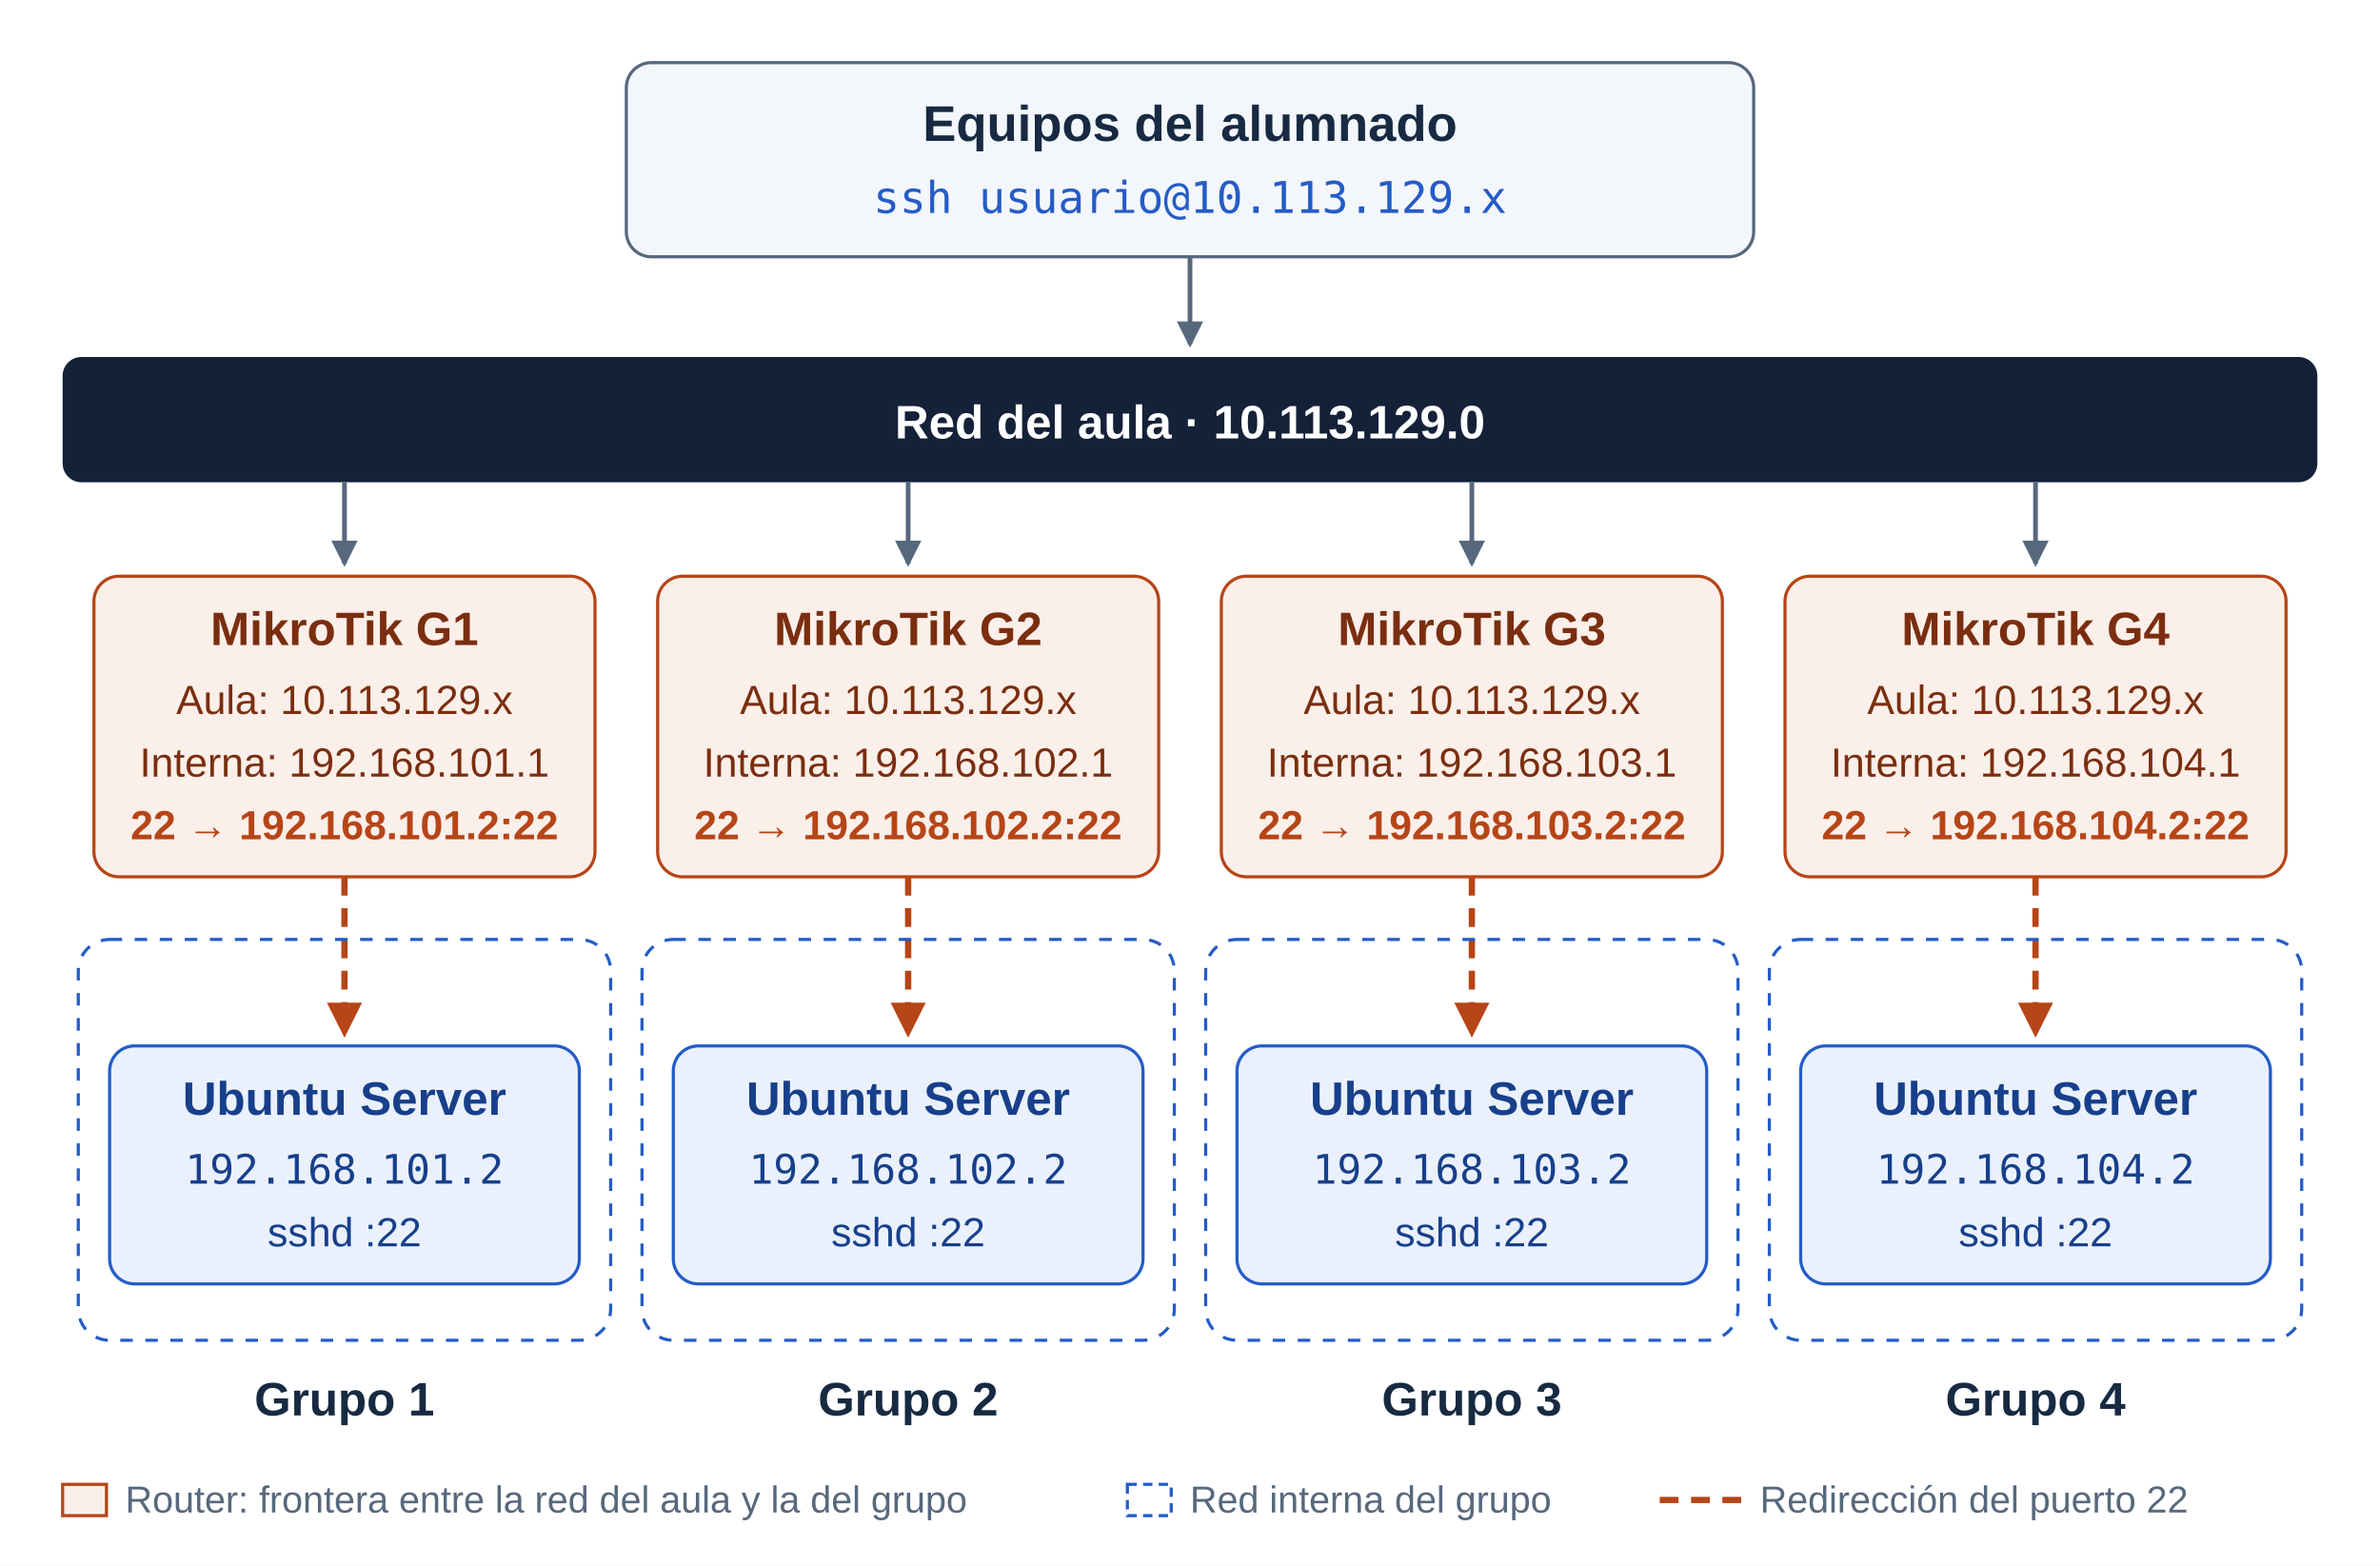
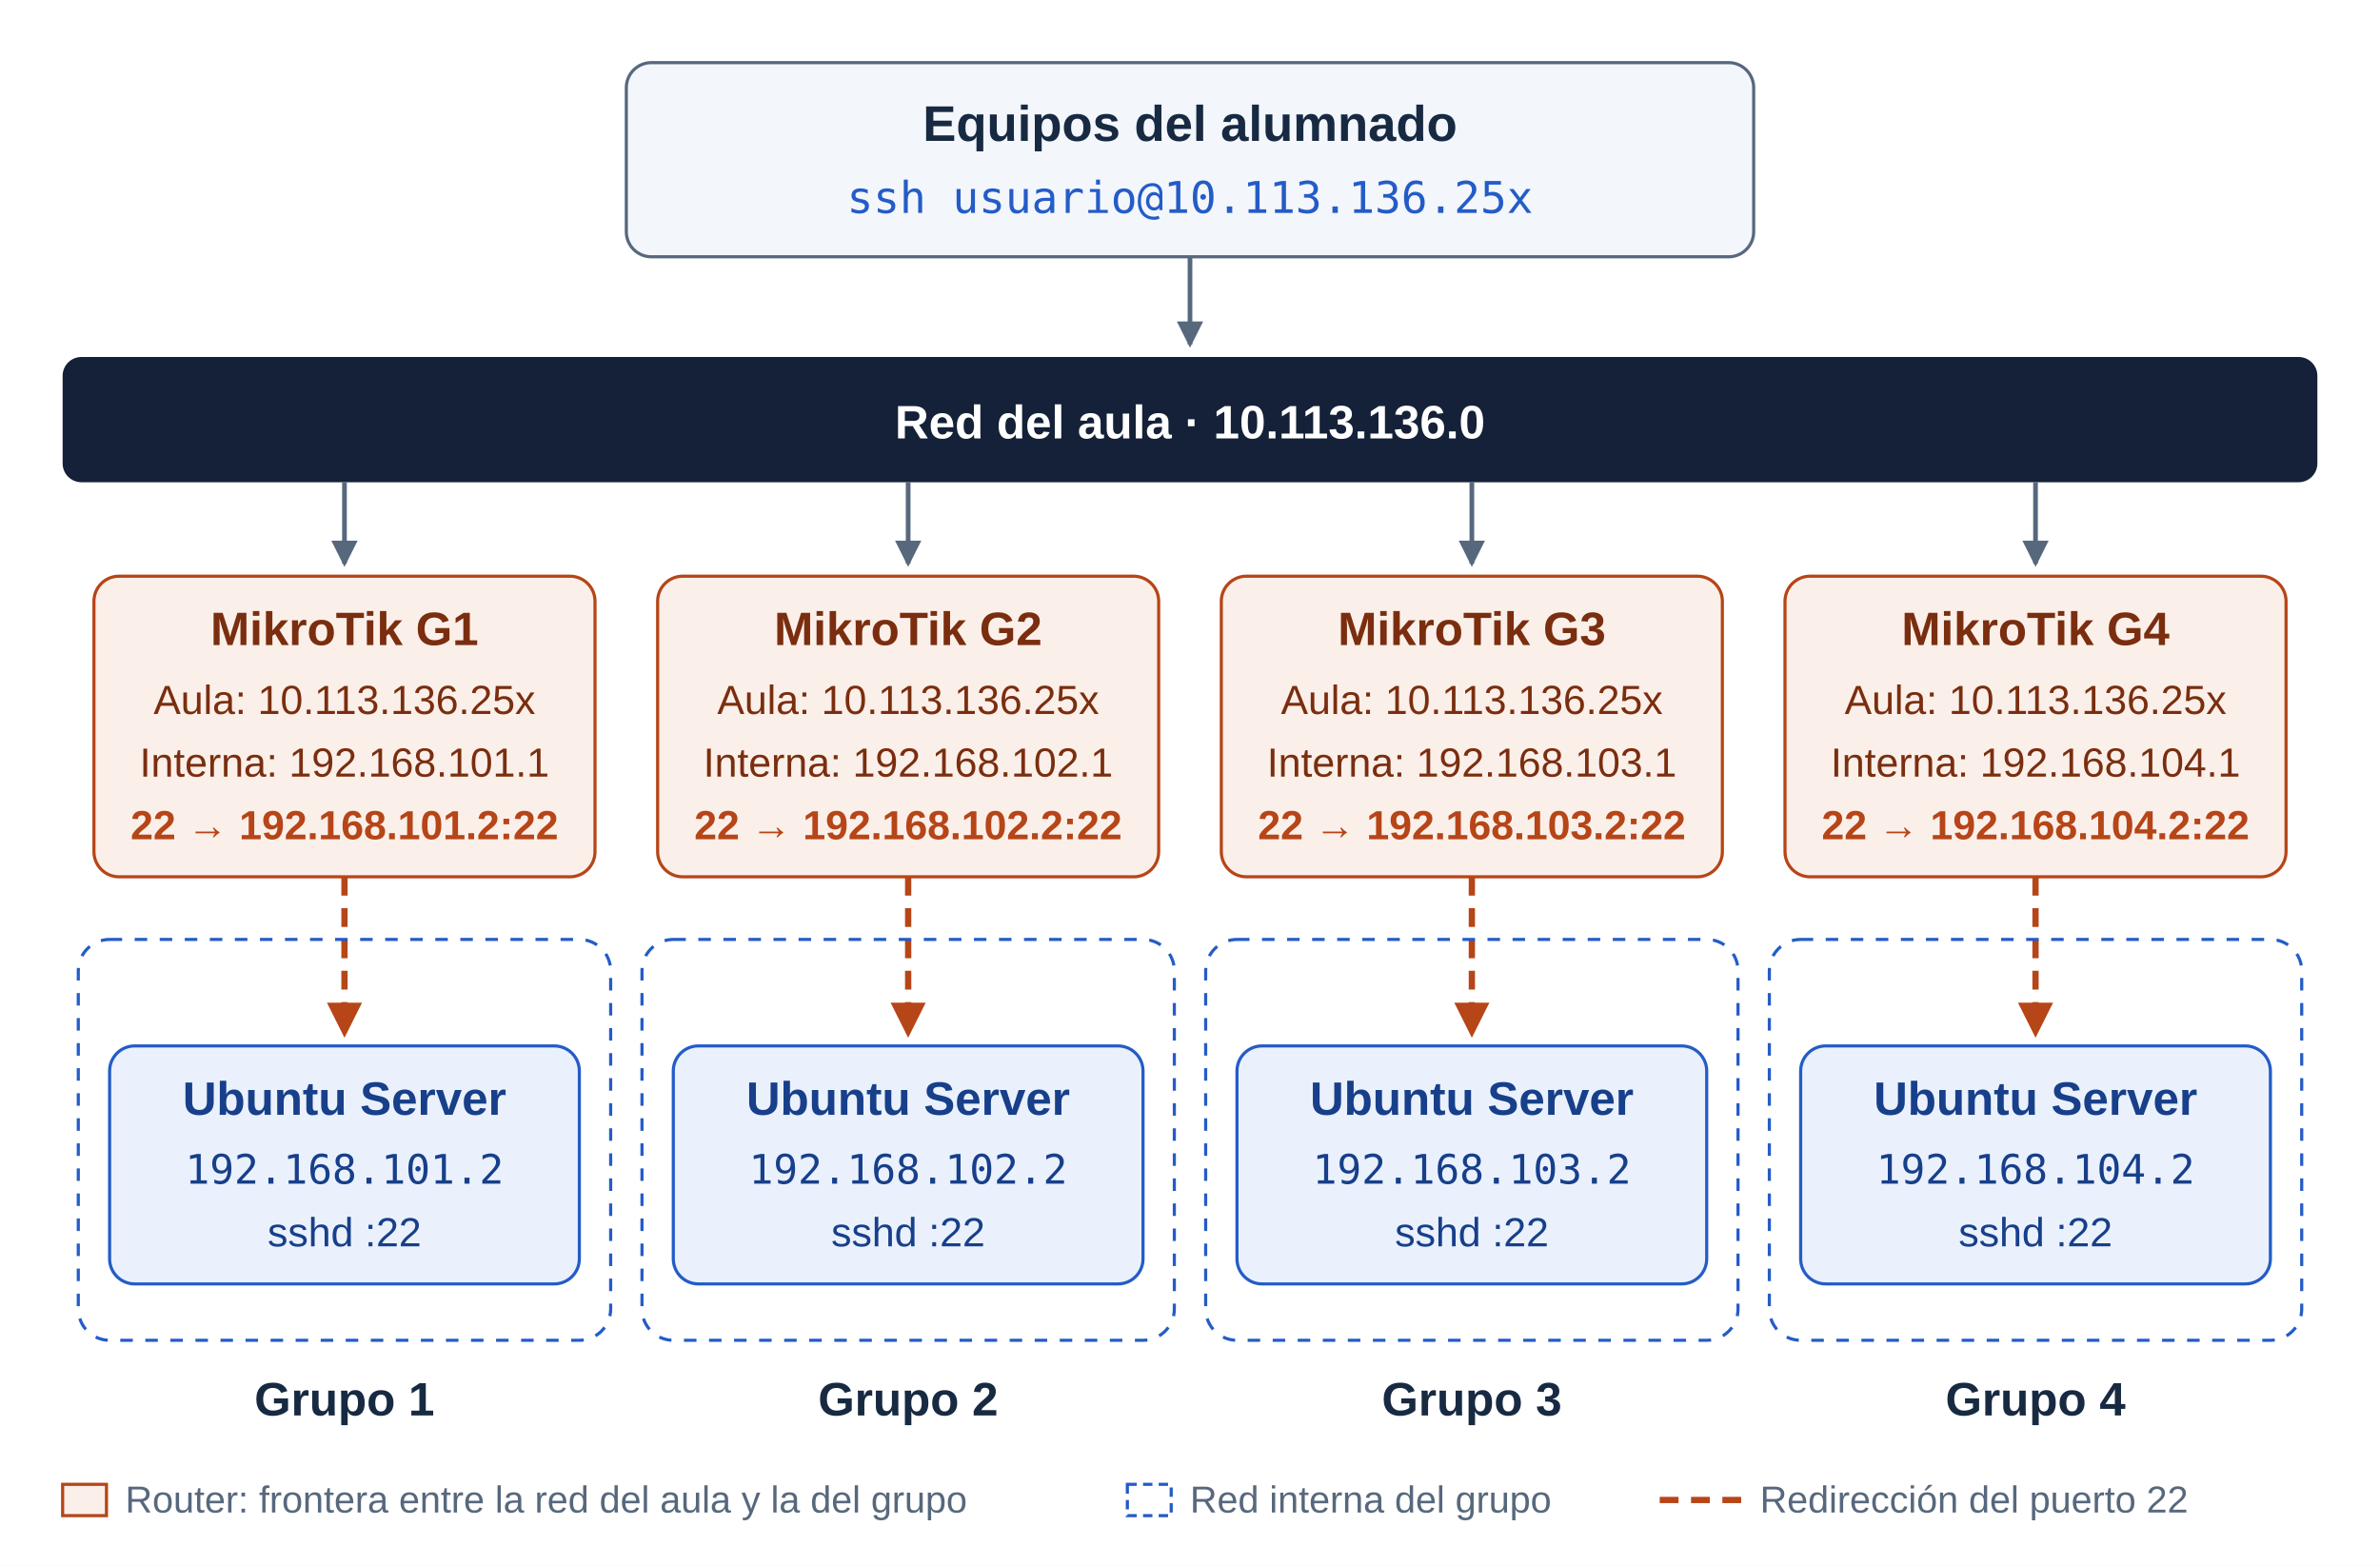
<svg xmlns="http://www.w3.org/2000/svg" width="760" height="500" viewBox="0 0 760 500" role="img" aria-labelledby="t d" font-family="Segoe UI, Arial, sans-serif">
  <defs>
    <marker id="a" viewBox="0 0 10 10" refX="8" refY="5" markerWidth="7" markerHeight="7" orient="auto">
      <path d="M1 1L9 5L1 9z" fill="#57687d" />
    </marker>
    <marker id="s" viewBox="0 0 10 10" refX="8" refY="5" markerWidth="7" markerHeight="7" orient="auto">
      <path d="M1 1L9 5L1 9z" fill="#b64517" />
    </marker>
  </defs>
  <rect width="760" height="500" fill="#fff" />
  <rect x="200" y="20" width="360" height="62" rx="8" fill="#f3f6fb" stroke="#57687d" />
  <text x="380" y="45" text-anchor="middle" font-size="16" font-weight="700" fill="#172a42">Equipos del alumnado</text>
-   <text x="380" y="68" text-anchor="middle" font-size="14" fill="#245cc7" font-family="Consolas, monospace">ssh usuario@10.113.129.x</text>
+   <text x="380" y="68" text-anchor="middle" font-size="14" fill="#245cc7" font-family="Consolas, monospace">ssh usuario@10.113.136.25x</text>
  <line x1="380" y1="82" x2="380" y2="110" stroke="#57687d" stroke-width="1.5" marker-end="url(#a)" />
  <rect x="20" y="114" width="720" height="40" rx="6" fill="#142138" />
-   <text x="380" y="140" text-anchor="middle" font-size="15" font-weight="700" fill="#fff">Red del aula · 10.113.129.0</text>
+   <text x="380" y="140" text-anchor="middle" font-size="15" font-weight="700" fill="#fff">Red del aula · 10.113.136.0</text>
  <g font-size="13" text-anchor="middle">
    <g>
      <line x1="110" y1="154" x2="110" y2="180" stroke="#57687d" stroke-width="1.5" marker-end="url(#a)" />
      <rect x="30" y="184" width="160" height="96" rx="8" fill="#fbefe9" stroke="#b64517" />
      <text x="110" y="206" font-size="15" font-weight="700" fill="#7a2e0f">MikroTik G1</text>
-       <text x="110" y="228" fill="#7a2e0f">Aula: 10.113.129.x</text>
+       <text x="110" y="228" fill="#7a2e0f">Aula: 10.113.136.25x</text>
      <text x="110" y="248" fill="#7a2e0f">Interna: 192.168.101.1</text>
      <text x="110" y="268" fill="#b64517" font-weight="700">22 → 192.168.101.2:22</text>
      <line x1="110" y1="280" x2="110" y2="330" stroke="#b64517" stroke-width="2" stroke-dasharray="6 4" marker-end="url(#s)" />
      <rect x="25" y="300" width="170" height="128" rx="10" fill="none" stroke="#245cc7" stroke-dasharray="4 4" />
      <rect x="35" y="334" width="150" height="76" rx="8" fill="#eaf1fd" stroke="#245cc7" />
      <text x="110" y="356" font-size="15" font-weight="700" fill="#173f8a">Ubuntu Server</text>
      <text x="110" y="378" fill="#173f8a" font-family="Consolas, monospace">192.168.101.2</text>
      <text x="110" y="398" fill="#173f8a">sshd :22</text>
      <text x="110" y="452" font-size="15" font-weight="700" fill="#172a42">Grupo 1</text>
    </g>
    <g>
      <line x1="290" y1="154" x2="290" y2="180" stroke="#57687d" stroke-width="1.5" marker-end="url(#a)" />
      <rect x="210" y="184" width="160" height="96" rx="8" fill="#fbefe9" stroke="#b64517" />
      <text x="290" y="206" font-size="15" font-weight="700" fill="#7a2e0f">MikroTik G2</text>
-       <text x="290" y="228" fill="#7a2e0f">Aula: 10.113.129.x</text>
+       <text x="290" y="228" fill="#7a2e0f">Aula: 10.113.136.25x</text>
      <text x="290" y="248" fill="#7a2e0f">Interna: 192.168.102.1</text>
      <text x="290" y="268" fill="#b64517" font-weight="700">22 → 192.168.102.2:22</text>
      <line x1="290" y1="280" x2="290" y2="330" stroke="#b64517" stroke-width="2" stroke-dasharray="6 4" marker-end="url(#s)" />
      <rect x="205" y="300" width="170" height="128" rx="10" fill="none" stroke="#245cc7" stroke-dasharray="4 4" />
      <rect x="215" y="334" width="150" height="76" rx="8" fill="#eaf1fd" stroke="#245cc7" />
      <text x="290" y="356" font-size="15" font-weight="700" fill="#173f8a">Ubuntu Server</text>
      <text x="290" y="378" fill="#173f8a" font-family="Consolas, monospace">192.168.102.2</text>
      <text x="290" y="398" fill="#173f8a">sshd :22</text>
      <text x="290" y="452" font-size="15" font-weight="700" fill="#172a42">Grupo 2</text>
    </g>
    <g>
      <line x1="470" y1="154" x2="470" y2="180" stroke="#57687d" stroke-width="1.5" marker-end="url(#a)" />
      <rect x="390" y="184" width="160" height="96" rx="8" fill="#fbefe9" stroke="#b64517" />
      <text x="470" y="206" font-size="15" font-weight="700" fill="#7a2e0f">MikroTik G3</text>
-       <text x="470" y="228" fill="#7a2e0f">Aula: 10.113.129.x</text>
+       <text x="470" y="228" fill="#7a2e0f">Aula: 10.113.136.25x</text>
      <text x="470" y="248" fill="#7a2e0f">Interna: 192.168.103.1</text>
      <text x="470" y="268" fill="#b64517" font-weight="700">22 → 192.168.103.2:22</text>
      <line x1="470" y1="280" x2="470" y2="330" stroke="#b64517" stroke-width="2" stroke-dasharray="6 4" marker-end="url(#s)" />
      <rect x="385" y="300" width="170" height="128" rx="10" fill="none" stroke="#245cc7" stroke-dasharray="4 4" />
      <rect x="395" y="334" width="150" height="76" rx="8" fill="#eaf1fd" stroke="#245cc7" />
      <text x="470" y="356" font-size="15" font-weight="700" fill="#173f8a">Ubuntu Server</text>
      <text x="470" y="378" fill="#173f8a" font-family="Consolas, monospace">192.168.103.2</text>
      <text x="470" y="398" fill="#173f8a">sshd :22</text>
      <text x="470" y="452" font-size="15" font-weight="700" fill="#172a42">Grupo 3</text>
    </g>
    <g>
      <line x1="650" y1="154" x2="650" y2="180" stroke="#57687d" stroke-width="1.5" marker-end="url(#a)" />
      <rect x="570" y="184" width="160" height="96" rx="8" fill="#fbefe9" stroke="#b64517" />
      <text x="650" y="206" font-size="15" font-weight="700" fill="#7a2e0f">MikroTik G4</text>
-       <text x="650" y="228" fill="#7a2e0f">Aula: 10.113.129.x</text>
+       <text x="650" y="228" fill="#7a2e0f">Aula: 10.113.136.25x</text>
      <text x="650" y="248" fill="#7a2e0f">Interna: 192.168.104.1</text>
      <text x="650" y="268" fill="#b64517" font-weight="700">22 → 192.168.104.2:22</text>
      <line x1="650" y1="280" x2="650" y2="330" stroke="#b64517" stroke-width="2" stroke-dasharray="6 4" marker-end="url(#s)" />
      <rect x="565" y="300" width="170" height="128" rx="10" fill="none" stroke="#245cc7" stroke-dasharray="4 4" />
      <rect x="575" y="334" width="150" height="76" rx="8" fill="#eaf1fd" stroke="#245cc7" />
      <text x="650" y="356" font-size="15" font-weight="700" fill="#173f8a">Ubuntu Server</text>
      <text x="650" y="378" fill="#173f8a" font-family="Consolas, monospace">192.168.104.2</text>
      <text x="650" y="398" fill="#173f8a">sshd :22</text>
      <text x="650" y="452" font-size="15" font-weight="700" fill="#172a42">Grupo 4</text>
    </g>
  </g>
  <g font-size="12" fill="#57687d">
    <rect x="20" y="474" width="14" height="10" fill="#fbefe9" stroke="#b64517" />
    <text x="40" y="483">Router: frontera entre la red del aula y la del grupo</text>
    <rect x="360" y="474" width="14" height="10" fill="none" stroke="#245cc7" stroke-dasharray="3 2" />
    <text x="380" y="483">Red interna del grupo</text>
    <line x1="530" y1="479" x2="556" y2="479" stroke="#b64517" stroke-width="2" stroke-dasharray="6 4" />
    <text x="562" y="483">Redirección del puerto 22</text>
  </g>
</svg>
